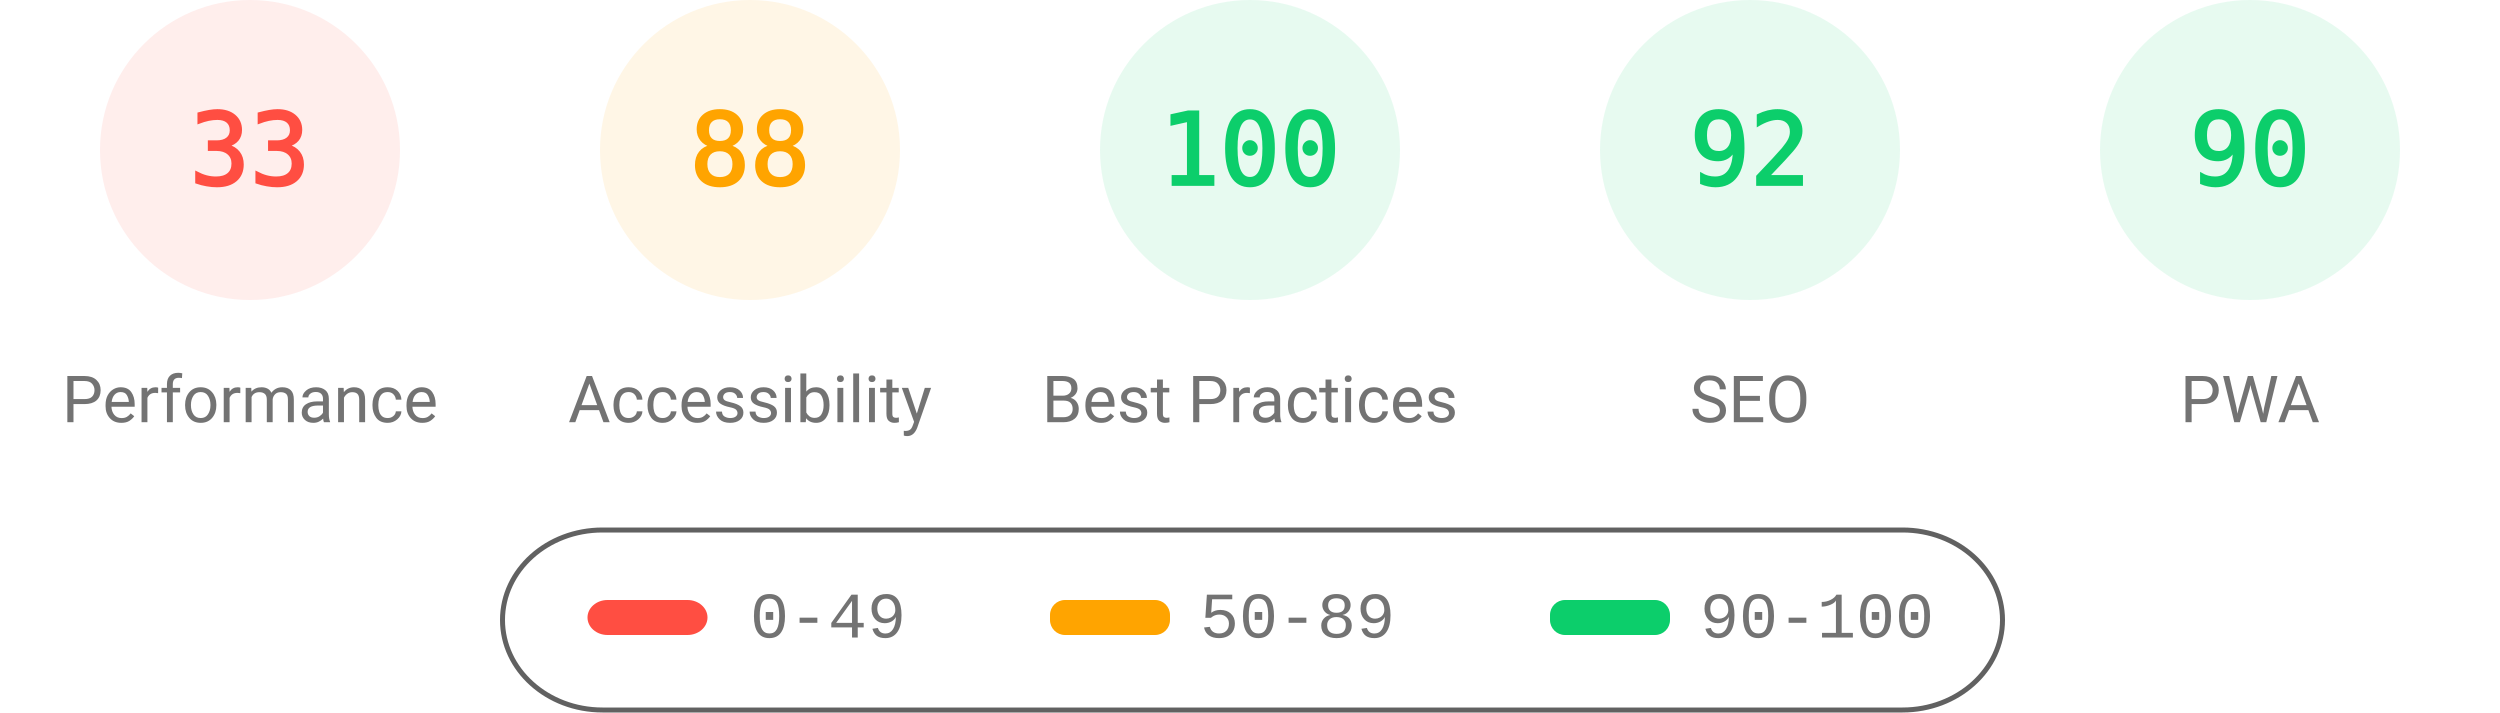
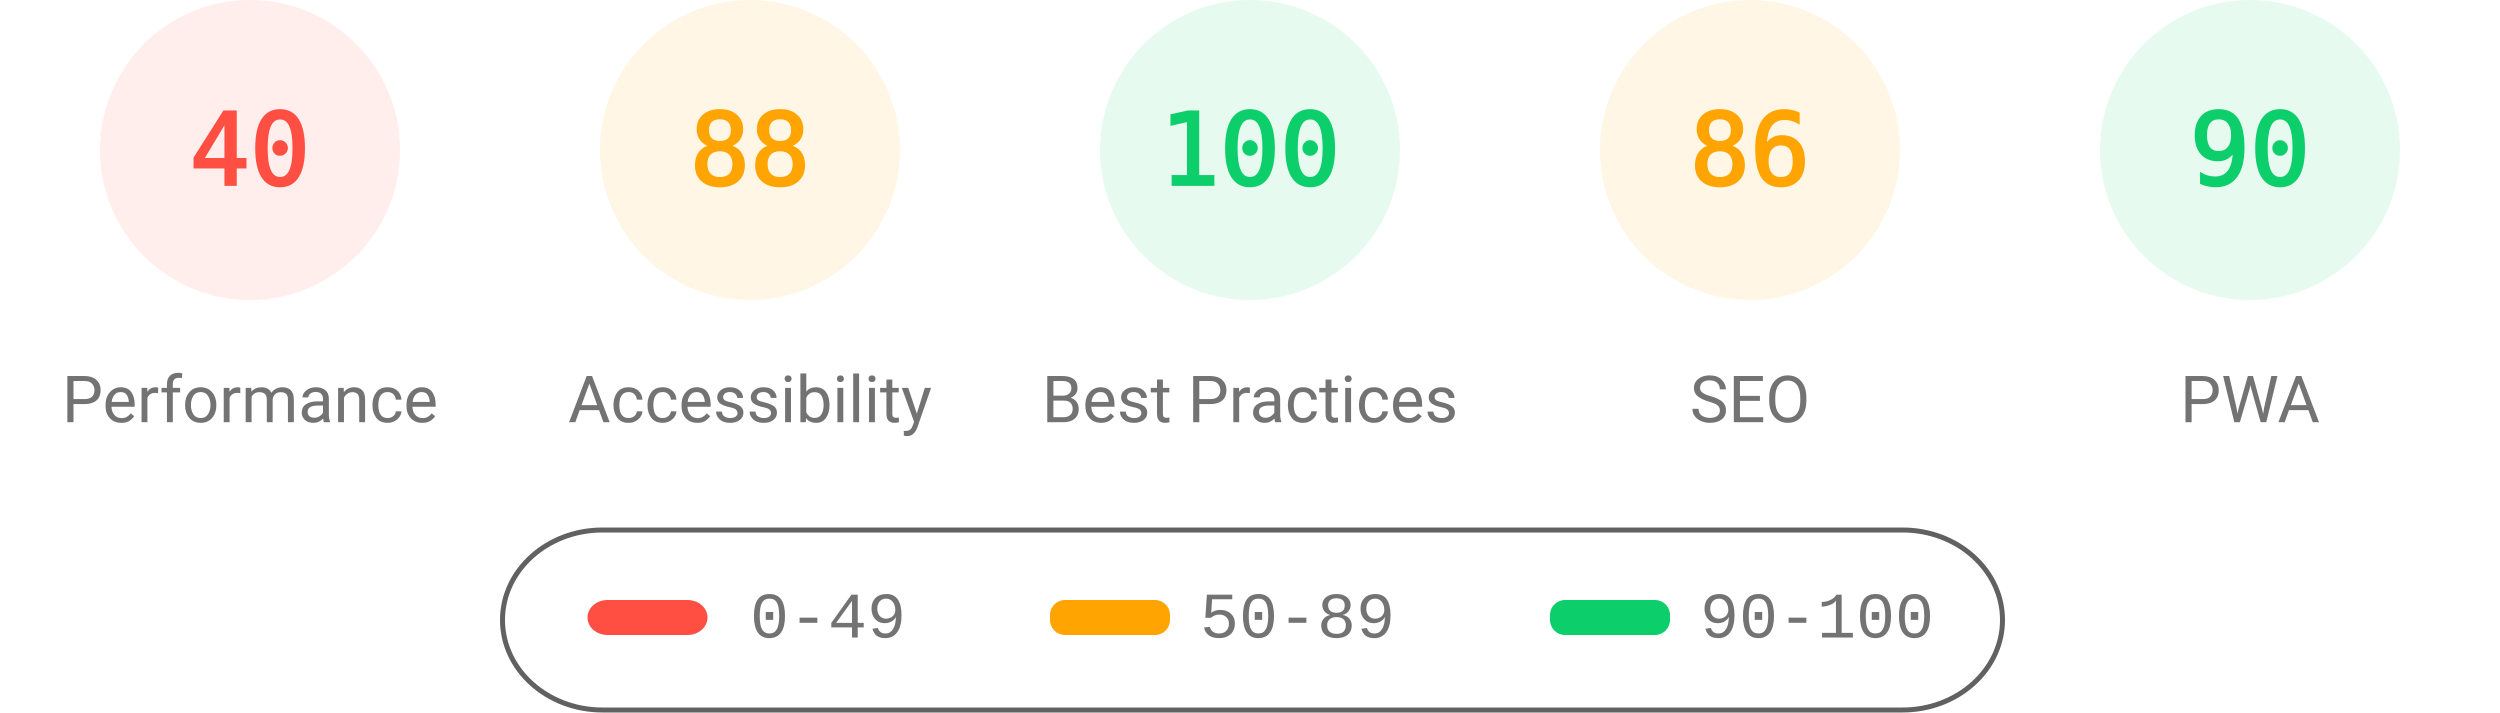
<svg xmlns="http://www.w3.org/2000/svg" fill="none" width="1000" height="285">
  <style>.gauge-base{opacity:.1}.gauge-arc{fill:none;animation-delay:250ms;stroke-linecap:round;transform:rotate(-90deg);transform-origin:100px 60px;animation:load-gauge 1s ease forwards}.guage-text{font-size:40px;font-family:monospace;text-align:center}.guage-red{color:#ff4e42;fill:#ff4e42;stroke:#ff4e42}.guage-orange{color:#ffa400;fill:#ffa400;stroke:#ffa400}.guage-green{color:#0cce6b;fill:#0cce6b;stroke:#0cce6b}.guage-undefined{color:#5c5c5c;fill:#5c5c5c;stroke:#5c5c5c}.guage-title{color:#737373;fill:#737373;stroke:none;font-size:26px;line-height:26px;font-family:Roboto,Halvetica,Arial,sans-serif}@keyframes load-gauge{from{stroke-dasharray:0 352.858}}</style>
  <svg class="guage-div guage-perf guage-red" viewBox="0 0 200 200" width="200" height="200">
    <circle class="gauge-base" r="56" cx="100" cy="60" stroke-width="8" />
-     <circle class="gauge-arc guage-arc-1" r="56" cx="100" cy="60" stroke-width="8" style="stroke-dasharray:116.113,351.858" />
-     <text class="guage-text" x="100" y="60" alignment-baseline="central" dominant-baseline="central" text-anchor="middle">33</text>
+     <circle class="gauge-arc guage-arc-1" r="56" cx="100" cy="60" stroke-width="8" style="stroke-dasharray:140.743,351.858" />
+     <text class="guage-text" x="100" y="60" alignment-baseline="central" dominant-baseline="central" text-anchor="middle">40</text>
    <text class="guage-title" x="100" y="160" alignment-baseline="central" dominant-baseline="central" text-anchor="middle">Performance</text>
  </svg>
  <svg class="guage-div guage-acc guage-orange" viewBox="0 0 200 200" width="200" height="200" x="200">
    <circle class="gauge-base" r="56" cx="100" cy="60" stroke-width="8" />
    <circle class="gauge-arc guage-arc-2" r="56" cx="100" cy="60" stroke-width="8" style="stroke-dasharray:309.635,351.858" />
    <text class="guage-text" x="100" y="60" alignment-baseline="central" dominant-baseline="central" text-anchor="middle">88</text>
    <text class="guage-title" x="100" y="160" alignment-baseline="central" dominant-baseline="central" text-anchor="middle">Accessibility</text>
  </svg>
  <svg class="guage-div guage-best guage-green" viewBox="0 0 200 200" width="200" height="200" x="400">
    <circle class="gauge-base" r="56" cx="100" cy="60" stroke-width="8" />
    <circle class="gauge-arc guage-arc-3" r="56" cx="100" cy="60" stroke-width="8" style="stroke-dasharray:351.858,351.858" />
    <text class="guage-text" x="100" y="60" alignment-baseline="central" dominant-baseline="central" text-anchor="middle">100</text>
    <text class="guage-title" x="100" y="160" alignment-baseline="central" dominant-baseline="central" text-anchor="middle">Best Practices</text>
  </svg>
-   <svg class="guage-div guage-seo guage-green" viewBox="0 0 200 200" width="200" height="200" x="600">
+   <svg class="guage-div guage-seo guage-orange" viewBox="0 0 200 200" width="200" height="200" x="600">
    <circle class="gauge-base" r="56" cx="100" cy="60" stroke-width="8" />
-     <circle class="gauge-arc guage-arc-4" r="56" cx="100" cy="60" stroke-width="8" style="stroke-dasharray:323.709,351.858" />
-     <text class="guage-text" x="100" y="60" alignment-baseline="central" dominant-baseline="central" text-anchor="middle">92</text>
+     <circle class="gauge-arc guage-arc-4" r="56" cx="100" cy="60" stroke-width="8" style="stroke-dasharray:302.598,351.858" />
+     <text class="guage-text" x="100" y="60" alignment-baseline="central" dominant-baseline="central" text-anchor="middle">86</text>
    <text class="guage-title" x="100" y="160" alignment-baseline="central" dominant-baseline="central" text-anchor="middle">SEO</text>
  </svg>
  <svg class="guage-div guage-pwa guage-green" viewBox="0 0 200 200" width="200" height="200" x="800">
    <circle class="gauge-base" r="56" cx="100" cy="60" stroke-width="8" />
    <circle class="gauge-arc guage-arc-4" r="56" cx="100" cy="60" stroke-width="8" style="stroke-dasharray:316.672,351.858" />
    <text class="guage-text" x="100" y="60" alignment-baseline="central" dominant-baseline="central" text-anchor="middle">90</text>
    <text class="guage-title" x="100" y="160" alignment-baseline="central" dominant-baseline="central" text-anchor="middle">PWA</text>
  </svg>
  <svg width="604" height="76" x="200" y="210">
    <path fill="none" id="canvas_background" d="M-1-1h604v80H-1z" />
    <rect fill-opacity="0" stroke="#616161" stroke-width="2" rx="40" id="svg_2" height="72" width="600" y="2" x="1" fill="#000" />
    <rect stroke="#000" rx="8" id="svg_3" height="14" width="48" y="30" x="35" stroke-opacity="null" stroke-width="0" fill="#ff4e42" />
    <rect stroke="#000" rx="6" id="svg_4" height="14" width="48" y="30" x="220" stroke-opacity="null" stroke-width="0" fill="#ffa400" />
    <rect stroke="#000" rx="6" id="svg_5" height="14" width="48" y="30" x="420" stroke-opacity="null" stroke-width="0" fill="#0cce6b" />
    <text xml:space="preserve" text-anchor="start" font-family="'Courier New', Courier, monospace" font-size="26" id="svg_6" y="45" x="100" stroke-opacity="null" stroke-width="0" stroke="#000" fill="#737373">0-49</text>
    <text xml:space="preserve" text-anchor="start" font-family="'Courier New', Courier, monospace" font-size="26" id="svg_7" y="45" x="280" stroke-opacity="null" stroke-width="0" stroke="#000" fill="#737373">50-89</text>
    <text xml:space="preserve" text-anchor="start" font-family="'Courier New', Courier, monospace" font-size="26" id="svg_8" y="45" x="480" stroke-opacity="null" stroke-width="0" stroke="#000" fill="#737373">90-100</text>
  </svg>
</svg>
